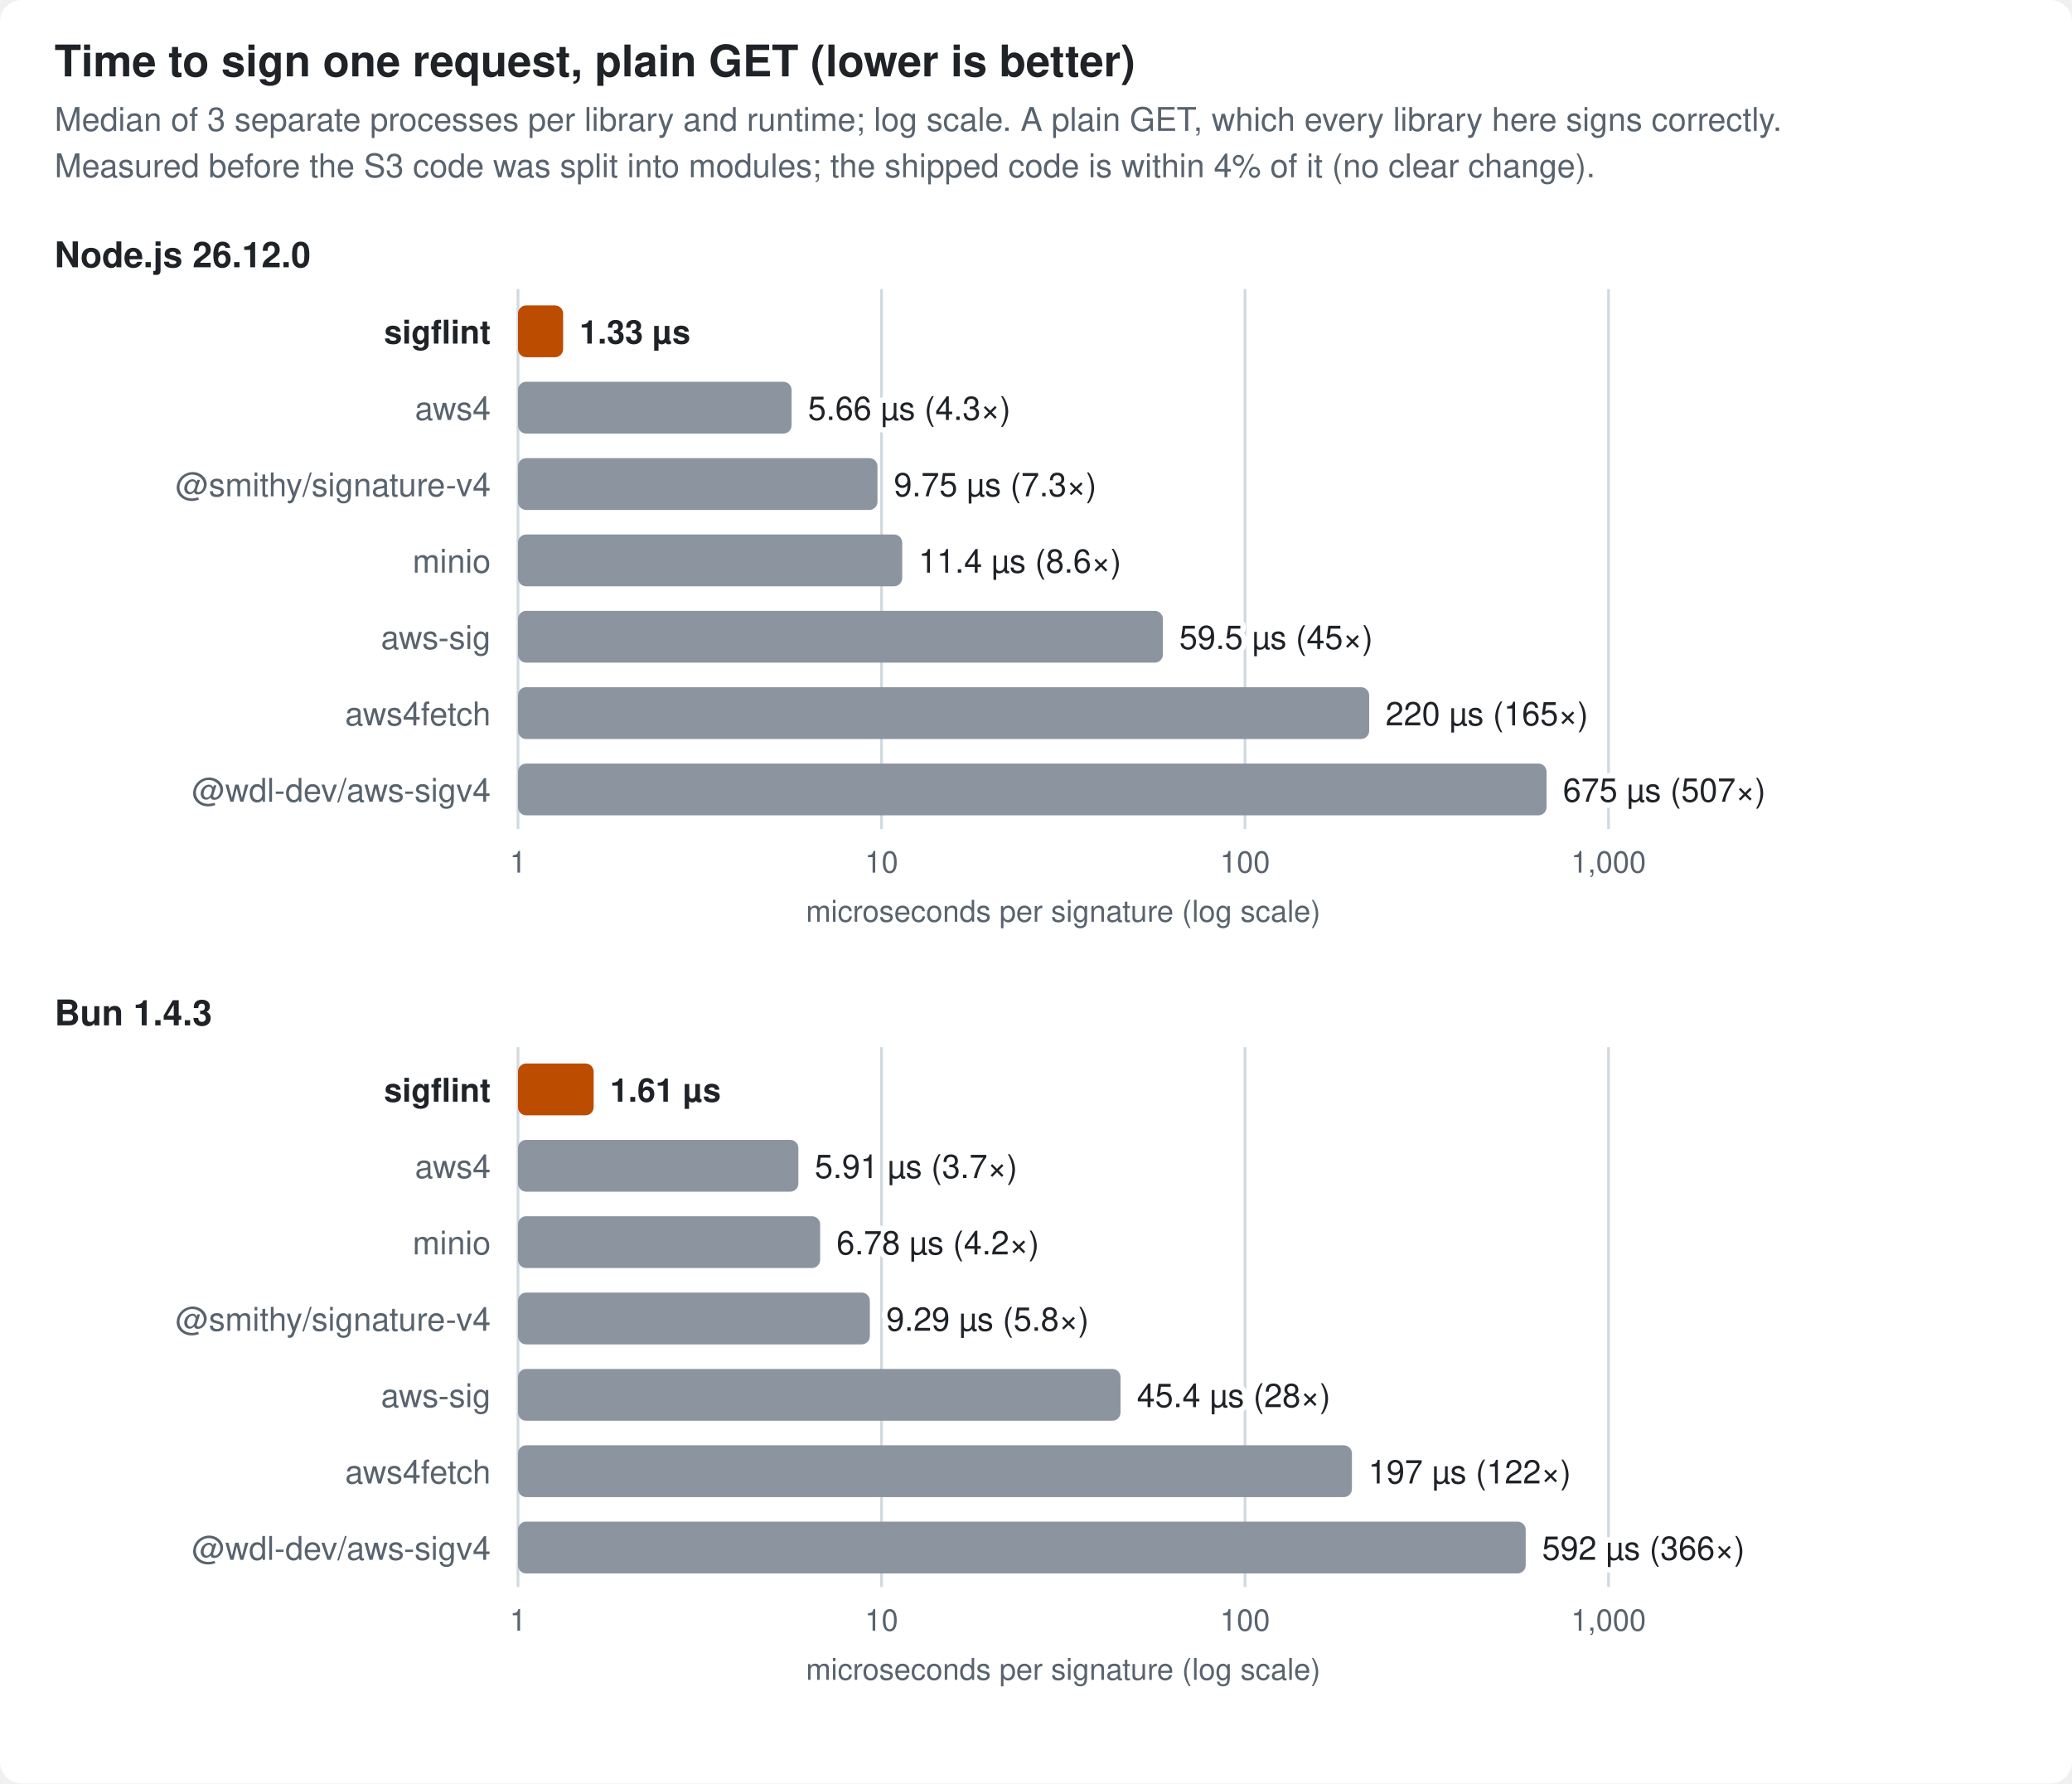
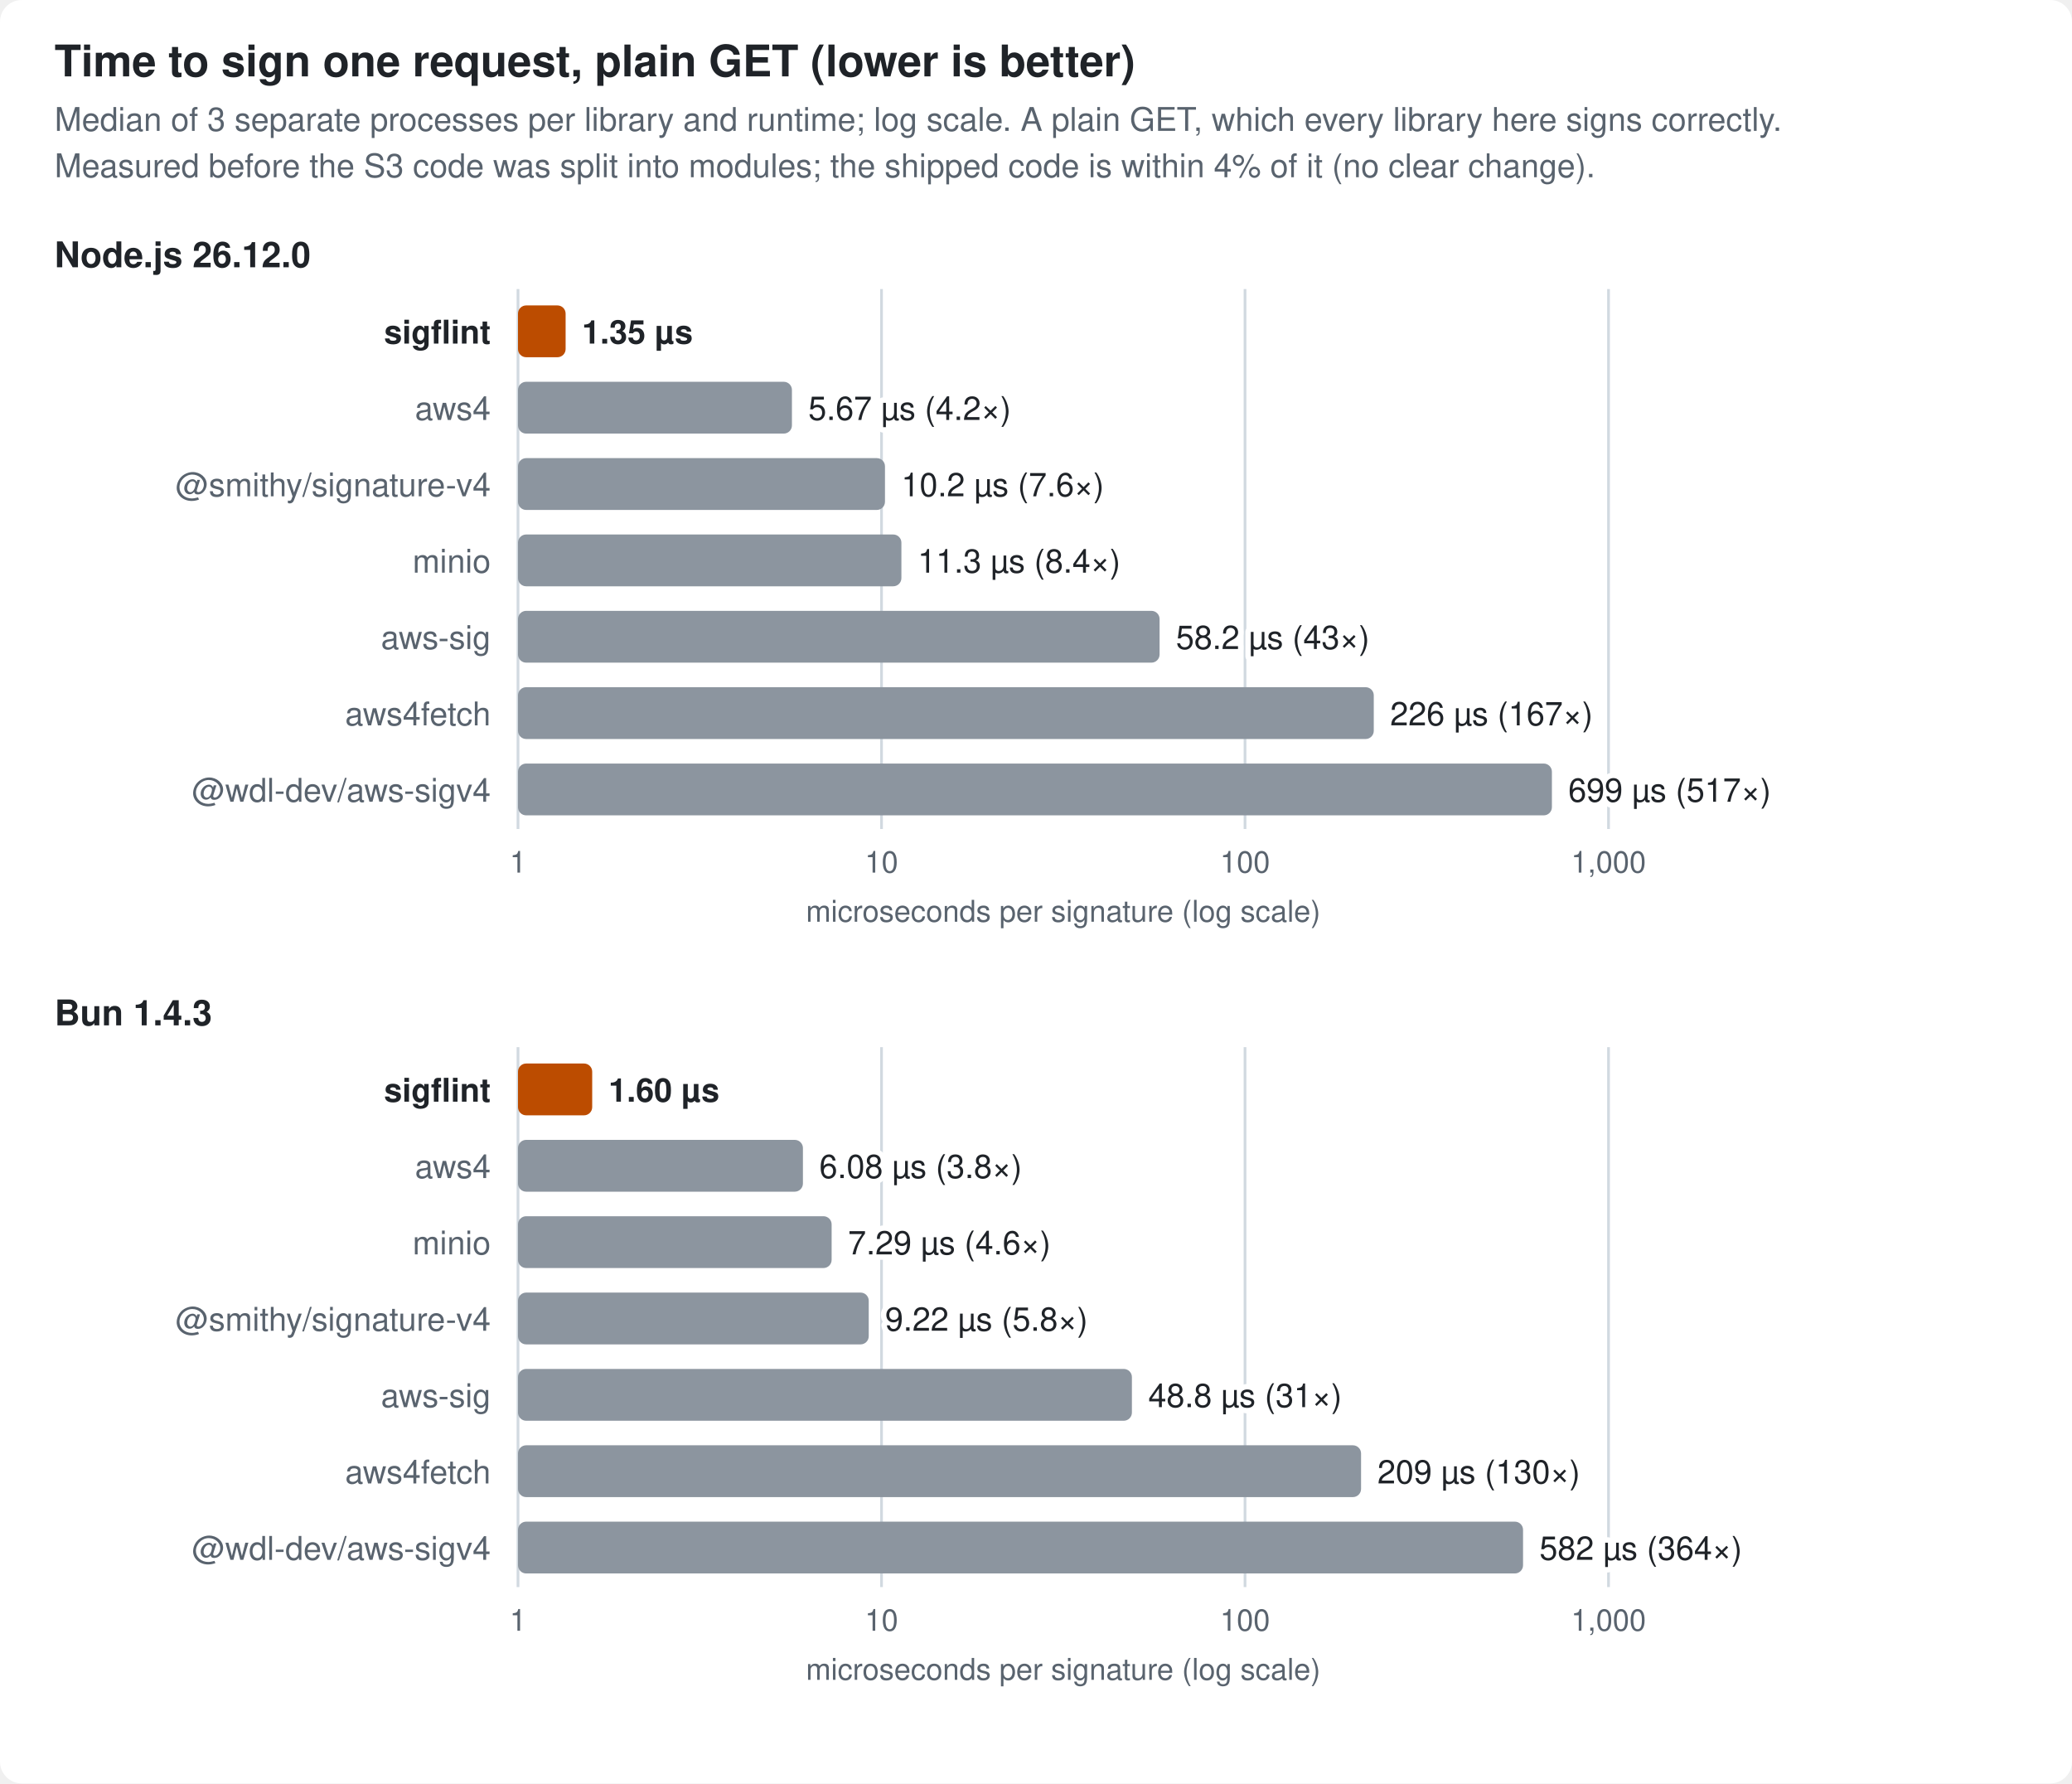
<svg xmlns="http://www.w3.org/2000/svg" width="760" height="654" viewBox="0 0 760 654" role="img" aria-labelledby="t d" font-family="-apple-system,BlinkMacSystemFont,'Segoe UI',Helvetica,Arial,sans-serif">
  <rect width="760" height="654" rx="8" fill="#ffffff" />
  <text x="20" y="28" font-size="16" fill="#1f2328" text-anchor="start" font-weight="600">Time to sign one request, plain GET (lower is better)</text>
  <text x="20" y="48" font-size="12" fill="#59636e" text-anchor="start" font-weight="400">Median of 3 separate processes per library and runtime; log scale. A plain GET, which every library here signs correctly.</text>
  <text x="20" y="65" font-size="12" fill="#59636e" text-anchor="start" font-weight="400">Measured before the S3 code was split into modules; the shipped code is within 4% of it (no clear change).</text>
  <text x="20" y="98" font-size="13" fill="#1f2328" text-anchor="start" font-weight="600">Node.js 26.12.0</text>
  <line x1="190" y1="106" x2="190" y2="304" stroke="#d1d9e0" />
  <text x="190" y="320" font-size="11" fill="#59636e" text-anchor="middle" font-weight="400">1</text>
  <line x1="323.333" y1="106" x2="323.333" y2="304" stroke="#d1d9e0" />
  <text x="323.333" y="320" font-size="11" fill="#59636e" text-anchor="middle" font-weight="400">10</text>
  <line x1="456.667" y1="106" x2="456.667" y2="304" stroke="#d1d9e0" />
  <text x="456.667" y="320" font-size="11" fill="#59636e" text-anchor="middle" font-weight="400">100</text>
  <line x1="590" y1="106" x2="590" y2="304" stroke="#d1d9e0" />
  <text x="590" y="320" font-size="11" fill="#59636e" text-anchor="middle" font-weight="400">1,000</text>
  <text x="180" y="126" font-size="12" fill="#1f2328" text-anchor="end" font-weight="700">sigflint</text>
-   <rect x="190" y="112" width="16.557" height="19" rx="3" fill="#bc4c00" />
-   <text x="212.557" y="126" font-size="12" fill="#1f2328" text-anchor="start" font-weight="700" stroke="#ffffff" stroke-width="4" stroke-linejoin="round" paint-order="stroke">1.33 µs</text>
+   <rect x="190" y="112" width="17.464" height="19" rx="3" fill="#bc4c00" />
+   <text x="213.464" y="126" font-size="12" fill="#1f2328" text-anchor="start" font-weight="700" stroke="#ffffff" stroke-width="4" stroke-linejoin="round" paint-order="stroke">1.35 µs</text>
  <text x="180" y="154" font-size="12" fill="#59636e" text-anchor="end" font-weight="400">aws4</text>
-   <rect x="190" y="140" width="100.345" height="19" rx="3" fill="#8c959f" />
-   <text x="296.345" y="154" font-size="12" fill="#1f2328" text-anchor="start" font-weight="400" stroke="#ffffff" stroke-width="4" stroke-linejoin="round" paint-order="stroke">5.66 µs  (4.3×)</text>
+   <rect x="190" y="140" width="100.478" height="19" rx="3" fill="#8c959f" />
+   <text x="296.478" y="154" font-size="12" fill="#1f2328" text-anchor="start" font-weight="400" stroke="#ffffff" stroke-width="4" stroke-linejoin="round" paint-order="stroke">5.67 µs  (4.2×)</text>
  <text x="180" y="182" font-size="12" fill="#59636e" text-anchor="end" font-weight="400">@smithy/signature-v4</text>
-   <rect x="190" y="168" width="131.855" height="19" rx="3" fill="#8c959f" />
-   <text x="327.855" y="182" font-size="12" fill="#1f2328" text-anchor="start" font-weight="400" stroke="#ffffff" stroke-width="4" stroke-linejoin="round" paint-order="stroke">9.75 µs  (7.3×)</text>
+   <rect x="190" y="168" width="134.605" height="19" rx="3" fill="#8c959f" />
+   <text x="330.605" y="182" font-size="12" fill="#1f2328" text-anchor="start" font-weight="400" stroke="#ffffff" stroke-width="4" stroke-linejoin="round" paint-order="stroke">10.2 µs  (7.6×)</text>
  <text x="180" y="210" font-size="12" fill="#59636e" text-anchor="end" font-weight="400">minio</text>
-   <rect x="190" y="196" width="140.931" height="19" rx="3" fill="#8c959f" />
-   <text x="336.931" y="210" font-size="12" fill="#1f2328" text-anchor="start" font-weight="400" stroke="#ffffff" stroke-width="4" stroke-linejoin="round" paint-order="stroke">11.4 µs  (8.6×)</text>
+   <rect x="190" y="196" width="140.63" height="19" rx="3" fill="#8c959f" />
+   <text x="336.63" y="210" font-size="12" fill="#1f2328" text-anchor="start" font-weight="400" stroke="#ffffff" stroke-width="4" stroke-linejoin="round" paint-order="stroke">11.3 µs  (8.4×)</text>
  <text x="180" y="238" font-size="12" fill="#59636e" text-anchor="end" font-weight="400">aws-sig</text>
-   <rect x="190" y="224" width="236.555" height="19" rx="3" fill="#8c959f" />
-   <text x="432.555" y="238" font-size="12" fill="#1f2328" text-anchor="start" font-weight="400" stroke="#ffffff" stroke-width="4" stroke-linejoin="round" paint-order="stroke">59.5 µs  (45×)</text>
+   <rect x="190" y="224" width="235.332" height="19" rx="3" fill="#8c959f" />
+   <text x="431.332" y="238" font-size="12" fill="#1f2328" text-anchor="start" font-weight="400" stroke="#ffffff" stroke-width="4" stroke-linejoin="round" paint-order="stroke">58.2 µs  (43×)</text>
  <text x="180" y="266" font-size="12" fill="#59636e" text-anchor="end" font-weight="400">aws4fetch</text>
-   <rect x="190" y="252" width="312.207" height="19" rx="3" fill="#8c959f" />
-   <text x="508.207" y="266" font-size="12" fill="#1f2328" text-anchor="start" font-weight="400" stroke="#ffffff" stroke-width="4" stroke-linejoin="round" paint-order="stroke">220 µs  (165×)</text>
+   <rect x="190" y="252" width="313.893" height="19" rx="3" fill="#8c959f" />
+   <text x="509.893" y="266" font-size="12" fill="#1f2328" text-anchor="start" font-weight="400" stroke="#ffffff" stroke-width="4" stroke-linejoin="round" paint-order="stroke">226 µs  (167×)</text>
  <text x="180" y="294" font-size="12" fill="#59636e" text-anchor="end" font-weight="400">@wdl-dev/aws-sigv4</text>
-   <rect x="190" y="280" width="377.272" height="19" rx="3" fill="#8c959f" />
-   <text x="573.272" y="294" font-size="12" fill="#1f2328" text-anchor="start" font-weight="400" stroke="#ffffff" stroke-width="4" stroke-linejoin="round" paint-order="stroke">675 µs  (507×)</text>
+   <rect x="190" y="280" width="379.232" height="19" rx="3" fill="#8c959f" />
+   <text x="575.232" y="294" font-size="12" fill="#1f2328" text-anchor="start" font-weight="400" stroke="#ffffff" stroke-width="4" stroke-linejoin="round" paint-order="stroke">699 µs  (517×)</text>
  <text x="390" y="338" font-size="11" fill="#59636e" text-anchor="middle" font-weight="400">microseconds per signature (log scale)</text>
  <text x="20" y="376" font-size="13" fill="#1f2328" text-anchor="start" font-weight="600">Bun 1.4.3</text>
  <line x1="190" y1="384" x2="190" y2="582" stroke="#d1d9e0" />
  <text x="190" y="598" font-size="11" fill="#59636e" text-anchor="middle" font-weight="400">1</text>
  <line x1="323.333" y1="384" x2="323.333" y2="582" stroke="#d1d9e0" />
  <text x="323.333" y="598" font-size="11" fill="#59636e" text-anchor="middle" font-weight="400">10</text>
  <line x1="456.667" y1="384" x2="456.667" y2="582" stroke="#d1d9e0" />
  <text x="456.667" y="598" font-size="11" fill="#59636e" text-anchor="middle" font-weight="400">100</text>
  <line x1="590" y1="384" x2="590" y2="582" stroke="#d1d9e0" />
  <text x="590" y="598" font-size="11" fill="#59636e" text-anchor="middle" font-weight="400">1,000</text>
  <text x="180" y="404" font-size="12" fill="#1f2328" text-anchor="end" font-weight="700">sigflint</text>
-   <rect x="190" y="390" width="27.756" height="19" rx="3" fill="#bc4c00" />
-   <text x="223.756" y="404" font-size="12" fill="#1f2328" text-anchor="start" font-weight="700" stroke="#ffffff" stroke-width="4" stroke-linejoin="round" paint-order="stroke">1.61 µs</text>
+   <rect x="190" y="390" width="27.216" height="19" rx="3" fill="#bc4c00" />
+   <text x="223.216" y="404" font-size="12" fill="#1f2328" text-anchor="start" font-weight="700" stroke="#ffffff" stroke-width="4" stroke-linejoin="round" paint-order="stroke">1.60 µs</text>
  <text x="180" y="432" font-size="12" fill="#59636e" text-anchor="end" font-weight="400">aws4</text>
-   <rect x="190" y="418" width="102.839" height="19" rx="3" fill="#8c959f" />
-   <text x="298.839" y="432" font-size="12" fill="#1f2328" text-anchor="start" font-weight="400" stroke="#ffffff" stroke-width="4" stroke-linejoin="round" paint-order="stroke">5.91 µs  (3.7×)</text>
+   <rect x="190" y="418" width="104.511" height="19" rx="3" fill="#8c959f" />
+   <text x="300.511" y="432" font-size="12" fill="#1f2328" text-anchor="start" font-weight="400" stroke="#ffffff" stroke-width="4" stroke-linejoin="round" paint-order="stroke">6.08 µs  (3.8×)</text>
  <text x="180" y="460" font-size="12" fill="#59636e" text-anchor="end" font-weight="400">minio</text>
-   <rect x="190" y="446" width="110.822" height="19" rx="3" fill="#8c959f" />
-   <text x="306.822" y="460" font-size="12" fill="#1f2328" text-anchor="start" font-weight="400" stroke="#ffffff" stroke-width="4" stroke-linejoin="round" paint-order="stroke">6.78 µs  (4.2×)</text>
+   <rect x="190" y="446" width="115.038" height="19" rx="3" fill="#8c959f" />
+   <text x="311.038" y="460" font-size="12" fill="#1f2328" text-anchor="start" font-weight="400" stroke="#ffffff" stroke-width="4" stroke-linejoin="round" paint-order="stroke">7.29 µs  (4.6×)</text>
  <text x="180" y="488" font-size="12" fill="#59636e" text-anchor="end" font-weight="400">@smithy/signature-v4</text>
-   <rect x="190" y="474" width="129.056" height="19" rx="3" fill="#8c959f" />
-   <text x="325.056" y="488" font-size="12" fill="#1f2328" text-anchor="start" font-weight="400" stroke="#ffffff" stroke-width="4" stroke-linejoin="round" paint-order="stroke">9.29 µs  (5.8×)</text>
+   <rect x="190" y="474" width="128.65" height="19" rx="3" fill="#8c959f" />
+   <text x="324.65" y="488" font-size="12" fill="#1f2328" text-anchor="start" font-weight="400" stroke="#ffffff" stroke-width="4" stroke-linejoin="round" paint-order="stroke">9.22 µs  (5.8×)</text>
  <text x="180" y="516" font-size="12" fill="#59636e" text-anchor="end" font-weight="400">aws-sig</text>
-   <rect x="190" y="502" width="221.003" height="19" rx="3" fill="#8c959f" />
-   <text x="417.003" y="516" font-size="12" fill="#1f2328" text-anchor="start" font-weight="400" stroke="#ffffff" stroke-width="4" stroke-linejoin="round" paint-order="stroke">45.4 µs  (28×)</text>
+   <rect x="190" y="502" width="225.181" height="19" rx="3" fill="#8c959f" />
+   <text x="421.181" y="516" font-size="12" fill="#1f2328" text-anchor="start" font-weight="400" stroke="#ffffff" stroke-width="4" stroke-linejoin="round" paint-order="stroke">48.8 µs  (31×)</text>
  <text x="180" y="544" font-size="12" fill="#59636e" text-anchor="end" font-weight="400">aws4fetch</text>
-   <rect x="190" y="530" width="305.888" height="19" rx="3" fill="#8c959f" />
-   <text x="501.888" y="544" font-size="12" fill="#1f2328" text-anchor="start" font-weight="400" stroke="#ffffff" stroke-width="4" stroke-linejoin="round" paint-order="stroke">197 µs  (122×)</text>
+   <rect x="190" y="530" width="309.232" height="19" rx="3" fill="#8c959f" />
+   <text x="505.232" y="544" font-size="12" fill="#1f2328" text-anchor="start" font-weight="400" stroke="#ffffff" stroke-width="4" stroke-linejoin="round" paint-order="stroke">209 µs  (130×)</text>
  <text x="180" y="572" font-size="12" fill="#59636e" text-anchor="end" font-weight="400">@wdl-dev/aws-sigv4</text>
-   <rect x="190" y="558" width="369.627" height="19" rx="3" fill="#8c959f" />
-   <text x="565.627" y="572" font-size="12" fill="#1f2328" text-anchor="start" font-weight="400" stroke="#ffffff" stroke-width="4" stroke-linejoin="round" paint-order="stroke">592 µs  (366×)</text>
+   <rect x="190" y="558" width="368.647" height="19" rx="3" fill="#8c959f" />
+   <text x="564.647" y="572" font-size="12" fill="#1f2328" text-anchor="start" font-weight="400" stroke="#ffffff" stroke-width="4" stroke-linejoin="round" paint-order="stroke">582 µs  (364×)</text>
  <text x="390" y="616" font-size="11" fill="#59636e" text-anchor="middle" font-weight="400">microseconds per signature (log scale)</text>
</svg>
